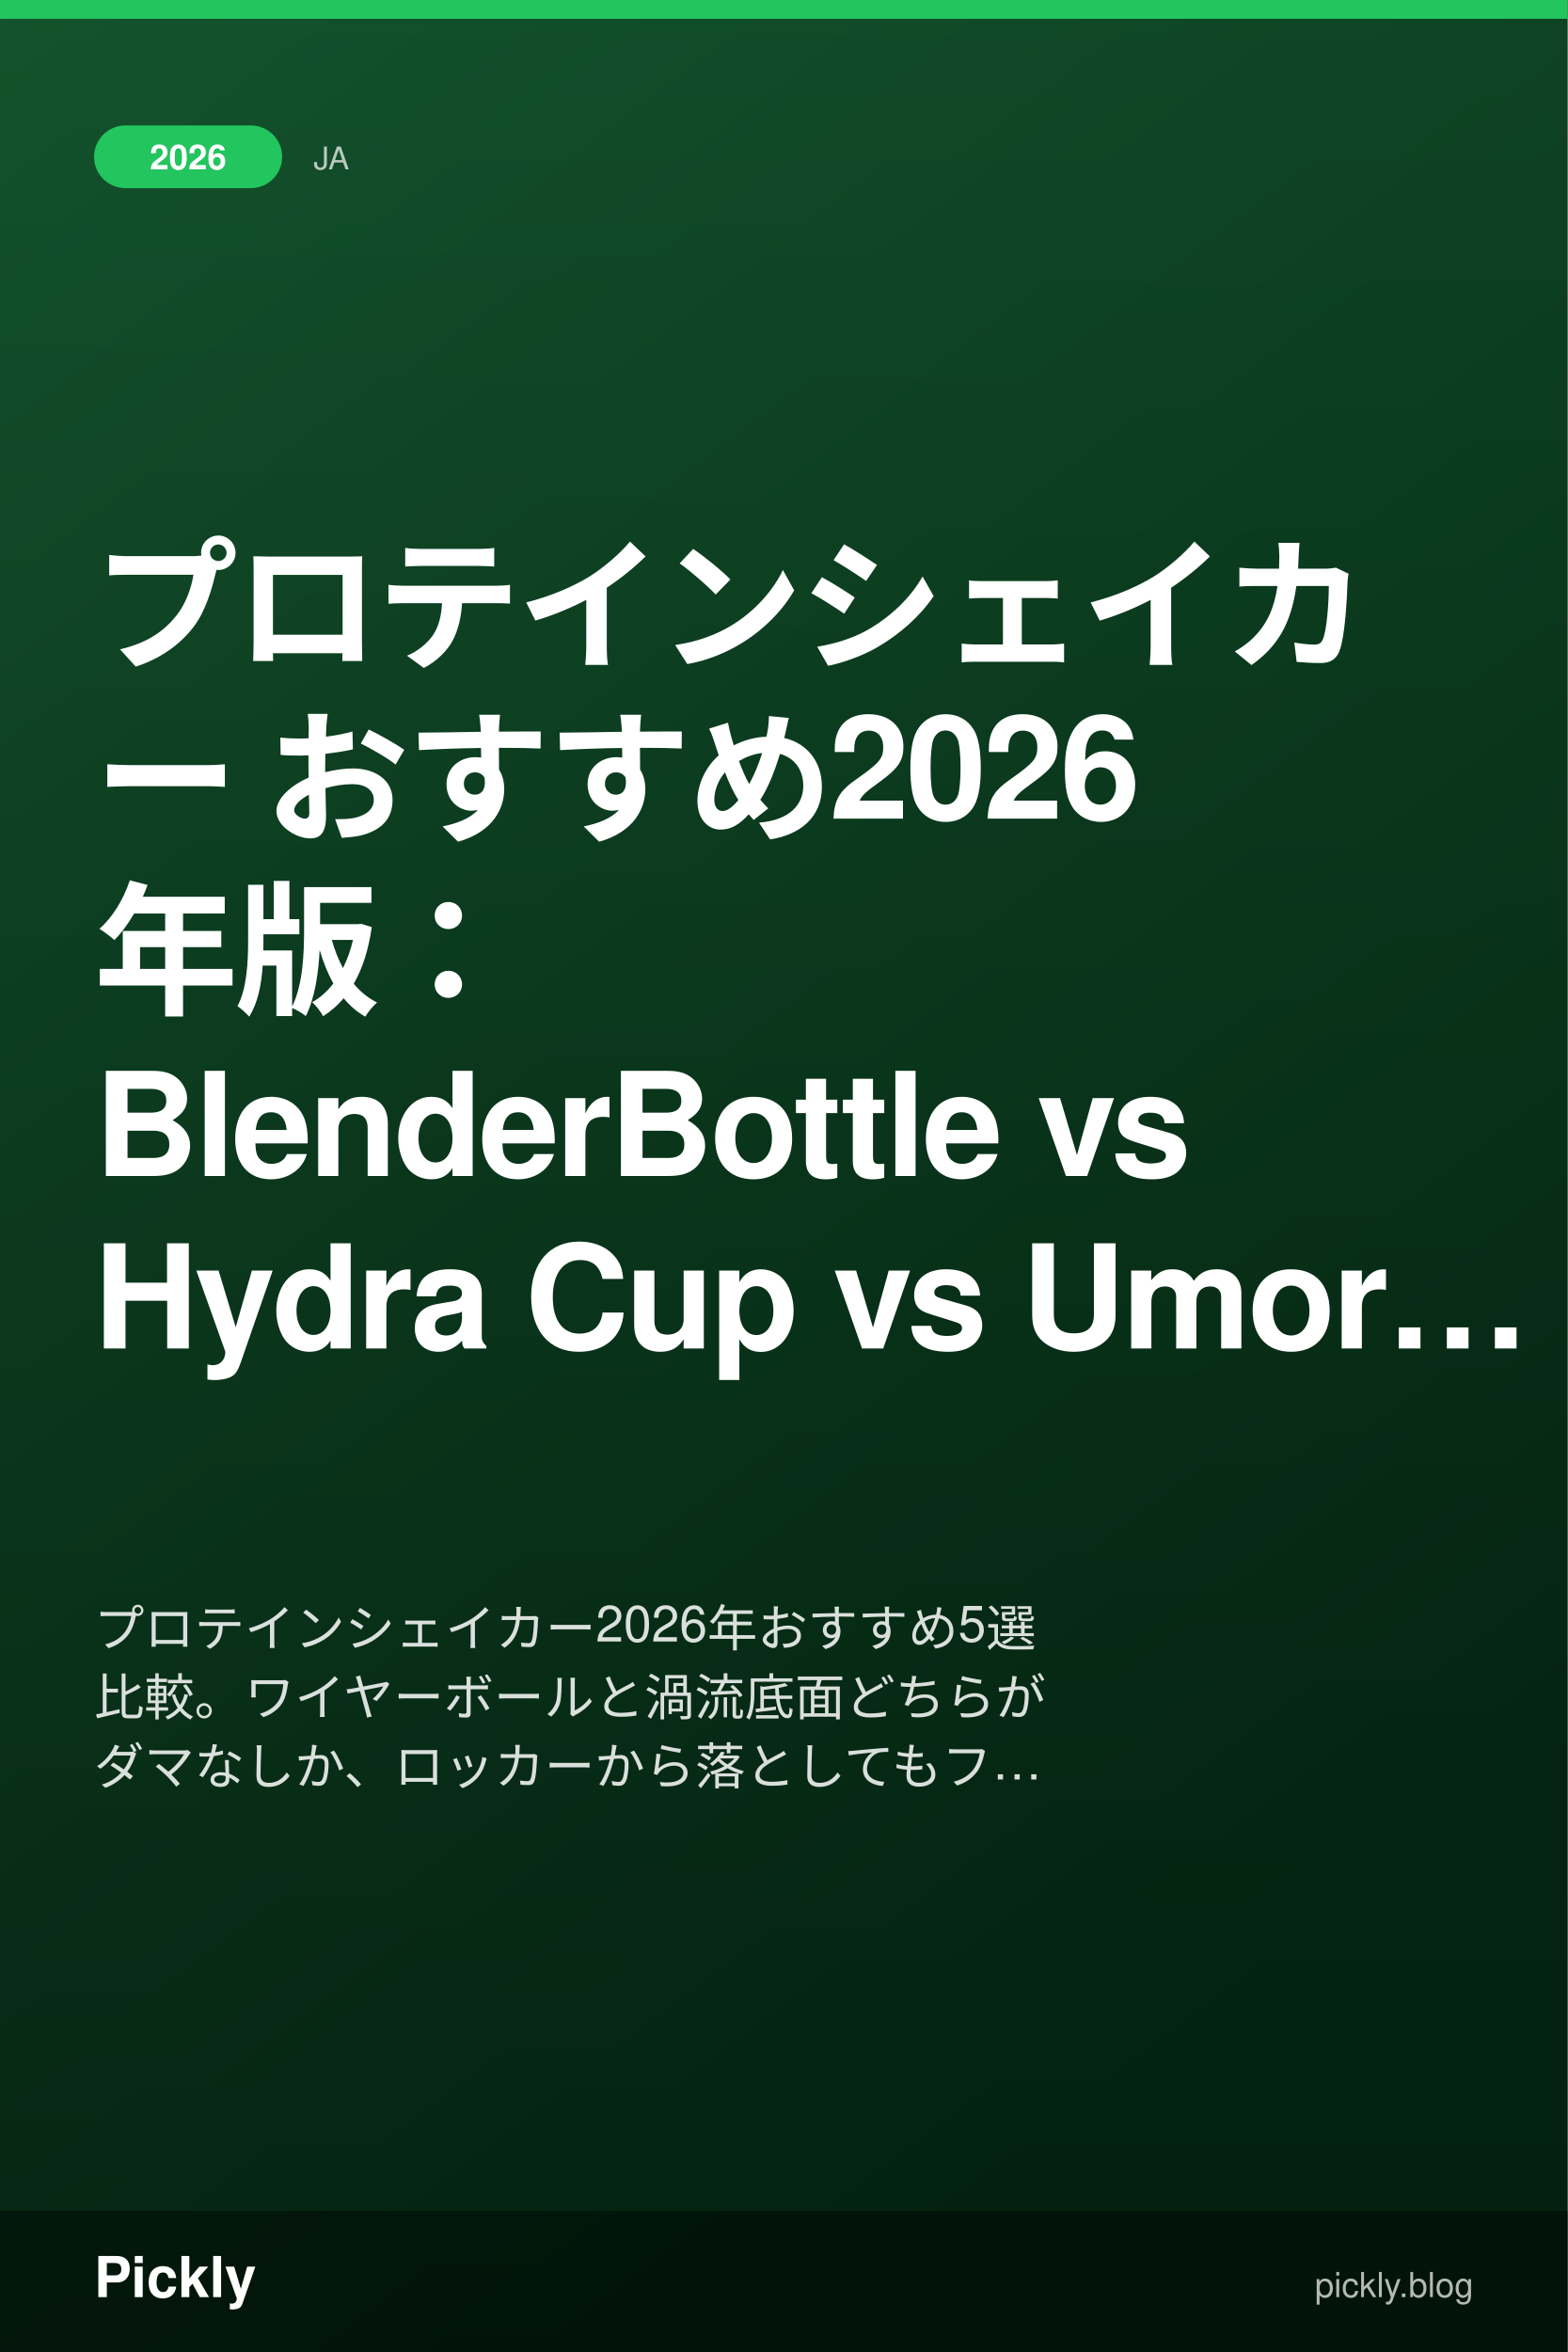
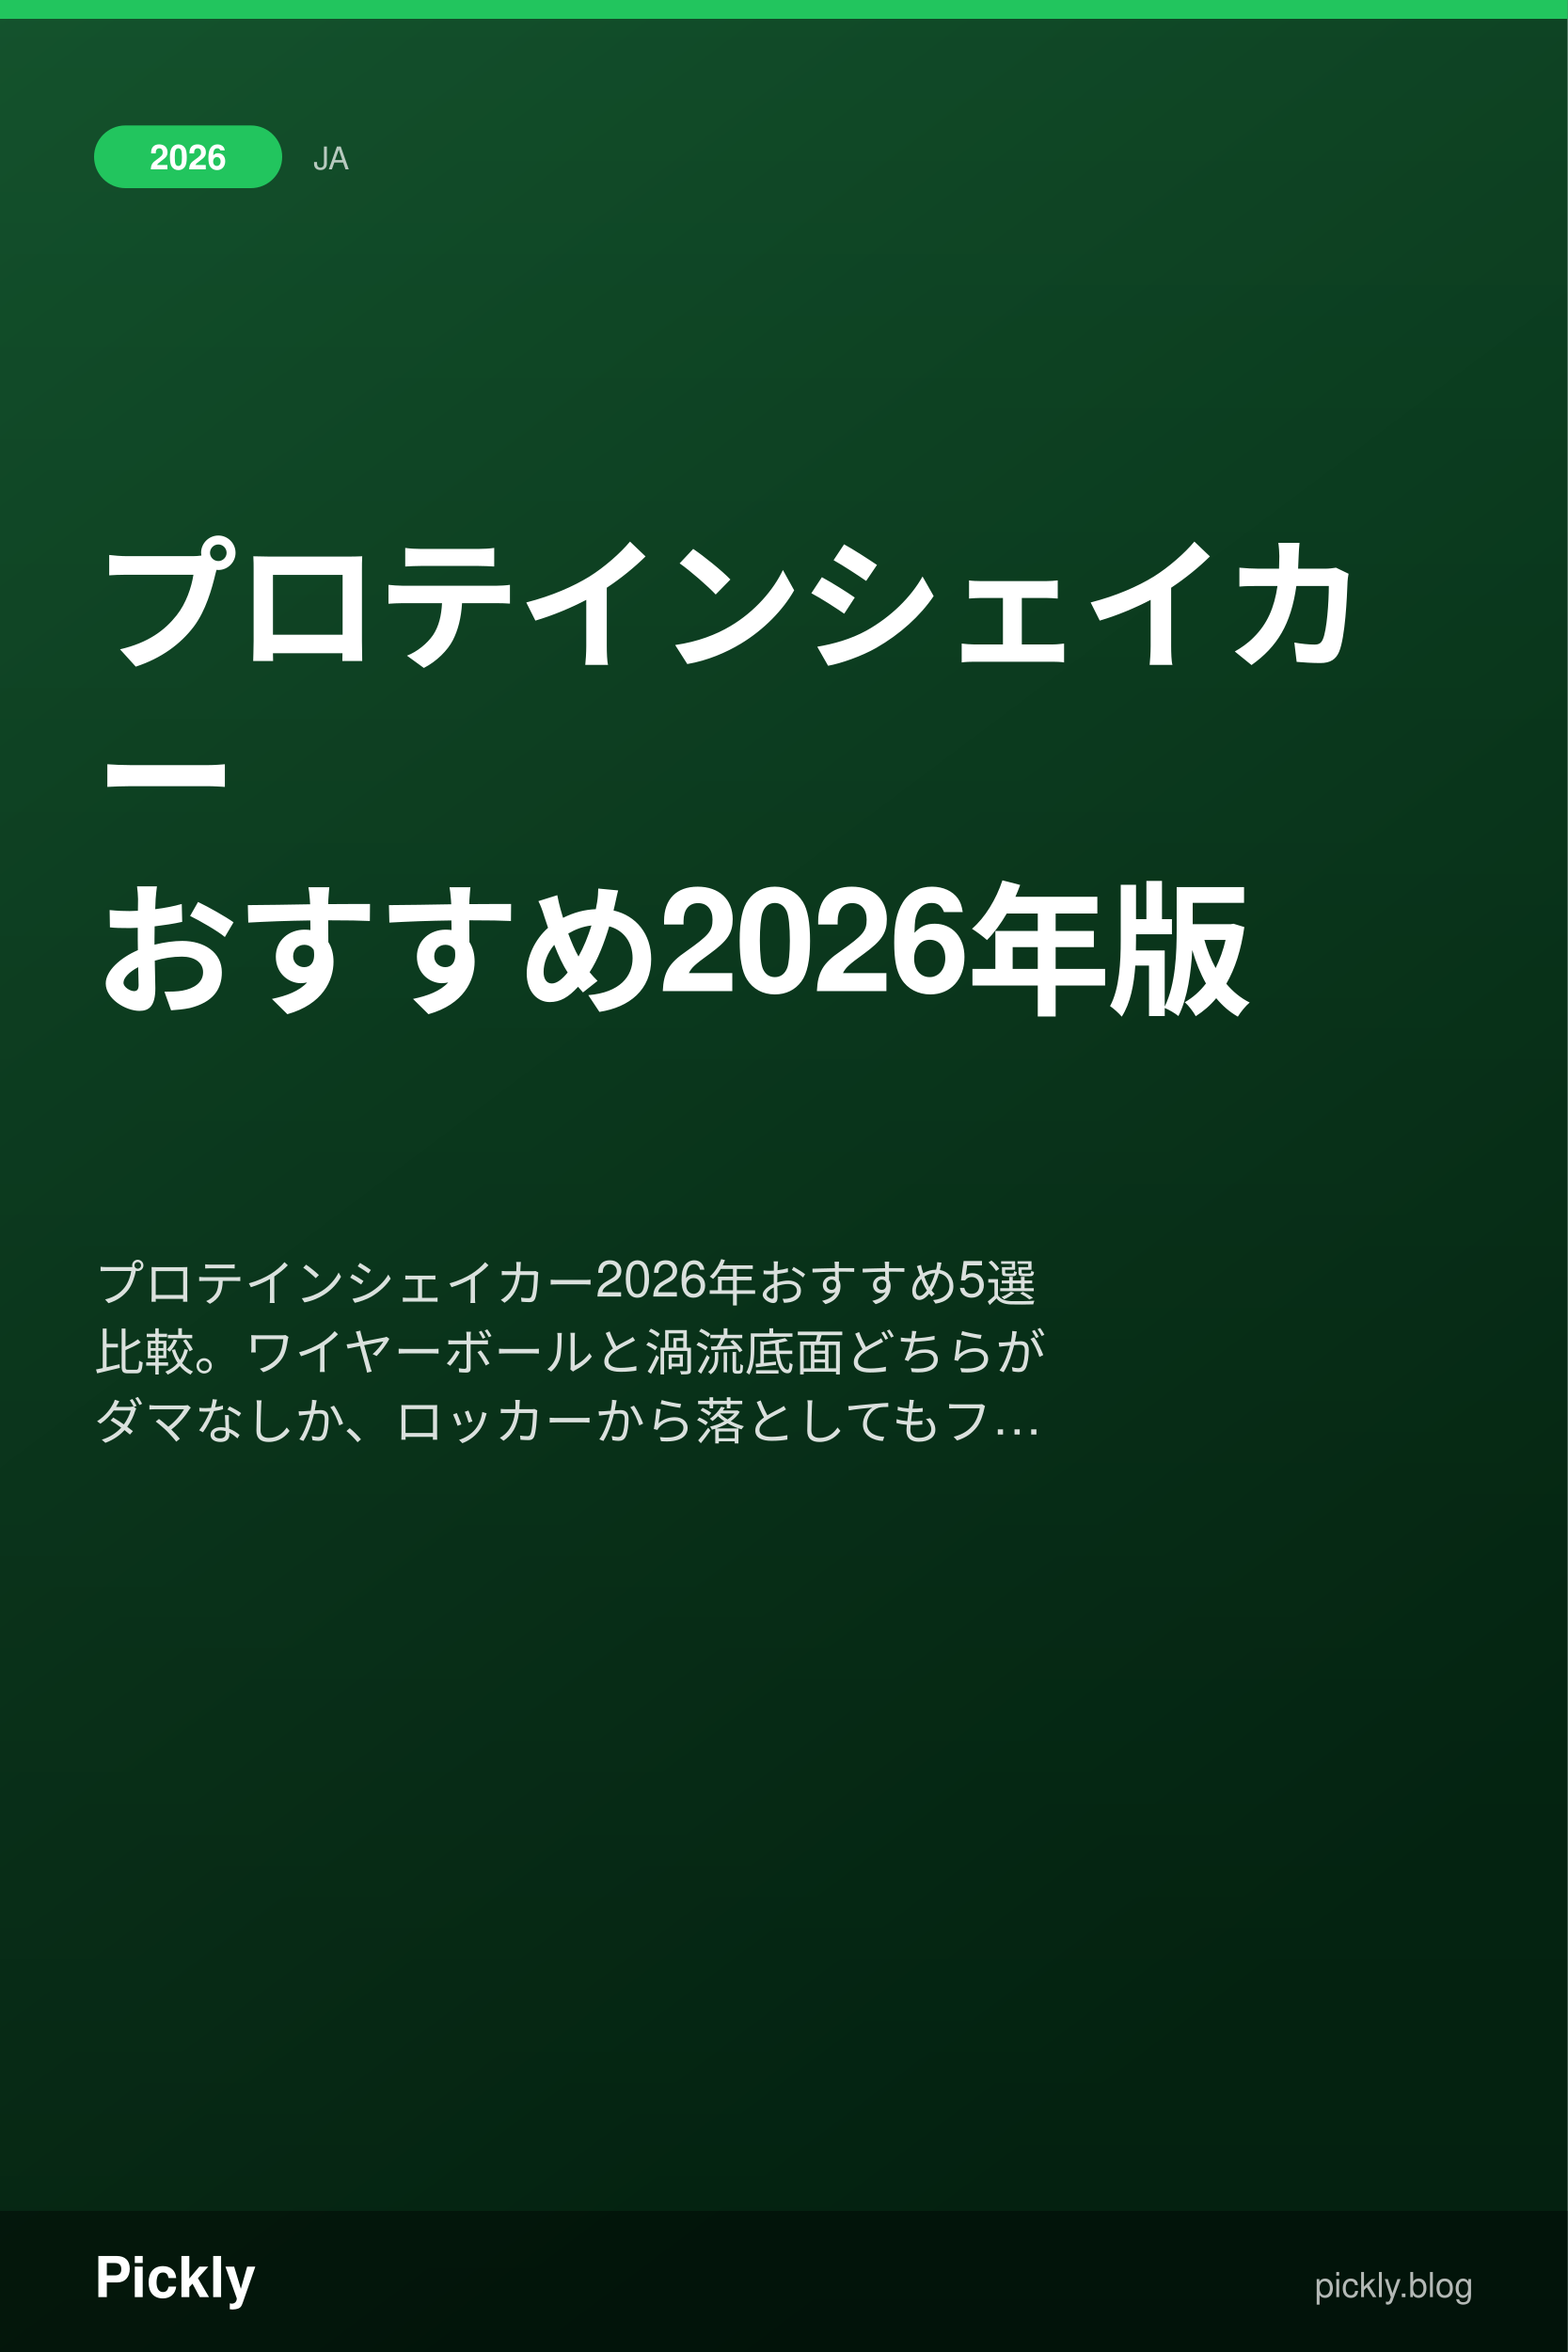
<svg xmlns="http://www.w3.org/2000/svg" width="1000" height="1500" viewBox="0 0 1000 1500">
  <defs>
    <linearGradient id="bg" x1="0" y1="0" x2="0.5" y2="1">
      <stop offset="0" stop-color="#14532d" />
      <stop offset="1" stop-color="#052e16" />
    </linearGradient>
    <linearGradient id="overlay" x1="0" y1="0" x2="0" y2="1">
      <stop offset="0" stop-color="rgba(0,0,0,0)" />
      <stop offset="1" stop-color="rgba(0,0,0,0.3)" />
    </linearGradient>
  </defs>
  <rect width="1000" height="1500" fill="url(#bg)" />
  <rect width="1000" height="1500" fill="url(#overlay)" />
  <rect x="0" y="0" width="1000" height="12" fill="#22c55e" />
  <rect x="60" y="80" width="120" height="40" rx="20" fill="#22c55e" />
  <text x="120" y="108" font-family="'Helvetica Neue', Helvetica, Arial, 'Hiragino Sans GB', 'Hiragino Sans', 'PingFang SC', 'PingFang TC', 'Apple SD Gothic Neo', 'Kohinoor Devanagari', 'Devanagari Sangam MN', 'Geeza Pro', 'SF Arabic', Thonburi, 'Sukhumvit Set', 'Arial Unicode MS', sans-serif" font-size="22" fill="#ffffff" font-weight="700" text-anchor="middle">2026</text>
  <text x="200" y="108" font-family="'Helvetica Neue', Helvetica, Arial, 'Hiragino Sans GB', 'Hiragino Sans', 'PingFang SC', 'PingFang TC', 'Apple SD Gothic Neo', 'Kohinoor Devanagari', 'Devanagari Sangam MN', 'Geeza Pro', 'SF Arabic', Thonburi, 'Sukhumvit Set', 'Arial Unicode MS', sans-serif" font-size="20" fill="rgba(255,255,255,0.7)" font-weight="500">JA</text>
  <text x="60" y="420" font-family="'Helvetica Neue', Helvetica, Arial, 'Hiragino Sans GB', 'Hiragino Sans', 'PingFang SC', 'PingFang TC', 'Apple SD Gothic Neo', 'Kohinoor Devanagari', 'Devanagari Sangam MN', 'Geeza Pro', 'SF Arabic', Thonburi, 'Sukhumvit Set', 'Arial Unicode MS', sans-serif" font-size="92" fill="#ffffff" font-weight="900" letter-spacing="-2" text-anchor="start">プロテインシェイカ</text>
-   <text x="60" y="530" font-family="'Helvetica Neue', Helvetica, Arial, 'Hiragino Sans GB', 'Hiragino Sans', 'PingFang SC', 'PingFang TC', 'Apple SD Gothic Neo', 'Kohinoor Devanagari', 'Devanagari Sangam MN', 'Geeza Pro', 'SF Arabic', Thonburi, 'Sukhumvit Set', 'Arial Unicode MS', sans-serif" font-size="92" fill="#ffffff" font-weight="900" letter-spacing="-2" text-anchor="start">ー おすすめ2026</text>
-   <text x="60" y="640" font-family="'Helvetica Neue', Helvetica, Arial, 'Hiragino Sans GB', 'Hiragino Sans', 'PingFang SC', 'PingFang TC', 'Apple SD Gothic Neo', 'Kohinoor Devanagari', 'Devanagari Sangam MN', 'Geeza Pro', 'SF Arabic', Thonburi, 'Sukhumvit Set', 'Arial Unicode MS', sans-serif" font-size="92" fill="#ffffff" font-weight="900" letter-spacing="-2" text-anchor="start">年版：</text>
-   <text x="60" y="750" font-family="'Helvetica Neue', Helvetica, Arial, 'Hiragino Sans GB', 'Hiragino Sans', 'PingFang SC', 'PingFang TC', 'Apple SD Gothic Neo', 'Kohinoor Devanagari', 'Devanagari Sangam MN', 'Geeza Pro', 'SF Arabic', Thonburi, 'Sukhumvit Set', 'Arial Unicode MS', sans-serif" font-size="92" fill="#ffffff" font-weight="900" letter-spacing="-2" text-anchor="start">BlenderBottle vs</text>
-   <text x="60" y="860" font-family="'Helvetica Neue', Helvetica, Arial, 'Hiragino Sans GB', 'Hiragino Sans', 'PingFang SC', 'PingFang TC', 'Apple SD Gothic Neo', 'Kohinoor Devanagari', 'Devanagari Sangam MN', 'Geeza Pro', 'SF Arabic', Thonburi, 'Sukhumvit Set', 'Arial Unicode MS', sans-serif" font-size="92" fill="#ffffff" font-weight="900" letter-spacing="-2" text-anchor="start">Hydra Cup vs Umor…</text>
-   <text x="60" y="1050" font-family="'Helvetica Neue', Helvetica, Arial, 'Hiragino Sans GB', 'Hiragino Sans', 'PingFang SC', 'PingFang TC', 'Apple SD Gothic Neo', 'Kohinoor Devanagari', 'Devanagari Sangam MN', 'Geeza Pro', 'SF Arabic', Thonburi, 'Sukhumvit Set', 'Arial Unicode MS', sans-serif" font-size="32" fill="rgba(255,255,255,0.85)" font-weight="400" text-anchor="start">プロテインシェイカー2026年おすすめ5選</text>
-   <text x="60" y="1094" font-family="'Helvetica Neue', Helvetica, Arial, 'Hiragino Sans GB', 'Hiragino Sans', 'PingFang SC', 'PingFang TC', 'Apple SD Gothic Neo', 'Kohinoor Devanagari', 'Devanagari Sangam MN', 'Geeza Pro', 'SF Arabic', Thonburi, 'Sukhumvit Set', 'Arial Unicode MS', sans-serif" font-size="32" fill="rgba(255,255,255,0.85)" font-weight="400" text-anchor="start">比較。ワイヤーボールと渦流底面どちらが</text>
-   <text x="60" y="1138" font-family="'Helvetica Neue', Helvetica, Arial, 'Hiragino Sans GB', 'Hiragino Sans', 'PingFang SC', 'PingFang TC', 'Apple SD Gothic Neo', 'Kohinoor Devanagari', 'Devanagari Sangam MN', 'Geeza Pro', 'SF Arabic', Thonburi, 'Sukhumvit Set', 'Arial Unicode MS', sans-serif" font-size="32" fill="rgba(255,255,255,0.85)" font-weight="400" text-anchor="start">ダマなしか、ロッカーから落としてもフ…</text>
+   <text x="60" y="530" font-family="'Helvetica Neue', Helvetica, Arial, 'Hiragino Sans GB', 'Hiragino Sans', 'PingFang SC', 'PingFang TC', 'Apple SD Gothic Neo', 'Kohinoor Devanagari', 'Devanagari Sangam MN', 'Geeza Pro', 'SF Arabic', Thonburi, 'Sukhumvit Set', 'Arial Unicode MS', sans-serif" font-size="92" fill="#ffffff" font-weight="900" letter-spacing="-2" text-anchor="start">ー</text>
+   <text x="60" y="640" font-family="'Helvetica Neue', Helvetica, Arial, 'Hiragino Sans GB', 'Hiragino Sans', 'PingFang SC', 'PingFang TC', 'Apple SD Gothic Neo', 'Kohinoor Devanagari', 'Devanagari Sangam MN', 'Geeza Pro', 'SF Arabic', Thonburi, 'Sukhumvit Set', 'Arial Unicode MS', sans-serif" font-size="92" fill="#ffffff" font-weight="900" letter-spacing="-2" text-anchor="start">おすすめ2026年版</text>
+   <text x="60" y="830" font-family="'Helvetica Neue', Helvetica, Arial, 'Hiragino Sans GB', 'Hiragino Sans', 'PingFang SC', 'PingFang TC', 'Apple SD Gothic Neo', 'Kohinoor Devanagari', 'Devanagari Sangam MN', 'Geeza Pro', 'SF Arabic', Thonburi, 'Sukhumvit Set', 'Arial Unicode MS', sans-serif" font-size="32" fill="rgba(255,255,255,0.85)" font-weight="400" text-anchor="start">プロテインシェイカー2026年おすすめ5選</text>
+   <text x="60" y="874" font-family="'Helvetica Neue', Helvetica, Arial, 'Hiragino Sans GB', 'Hiragino Sans', 'PingFang SC', 'PingFang TC', 'Apple SD Gothic Neo', 'Kohinoor Devanagari', 'Devanagari Sangam MN', 'Geeza Pro', 'SF Arabic', Thonburi, 'Sukhumvit Set', 'Arial Unicode MS', sans-serif" font-size="32" fill="rgba(255,255,255,0.85)" font-weight="400" text-anchor="start">比較。ワイヤーボールと渦流底面どちらが</text>
+   <text x="60" y="918" font-family="'Helvetica Neue', Helvetica, Arial, 'Hiragino Sans GB', 'Hiragino Sans', 'PingFang SC', 'PingFang TC', 'Apple SD Gothic Neo', 'Kohinoor Devanagari', 'Devanagari Sangam MN', 'Geeza Pro', 'SF Arabic', Thonburi, 'Sukhumvit Set', 'Arial Unicode MS', sans-serif" font-size="32" fill="rgba(255,255,255,0.85)" font-weight="400" text-anchor="start">ダマなしか、ロッカーから落としてもフ…</text>
  <rect x="0" y="1410" width="1000" height="90" fill="rgba(0,0,0,0.4)" />
  <text x="60" y="1465" font-family="'Helvetica Neue', Helvetica, Arial, 'Hiragino Sans GB', 'Hiragino Sans', 'PingFang SC', 'PingFang TC', 'Apple SD Gothic Neo', 'Kohinoor Devanagari', 'Devanagari Sangam MN', 'Geeza Pro', 'SF Arabic', Thonburi, 'Sukhumvit Set', 'Arial Unicode MS', sans-serif" font-size="36" fill="#ffffff" font-weight="800">Pickly</text>
  <text x="940" y="1465" font-family="'Helvetica Neue', Helvetica, Arial, 'Hiragino Sans GB', 'Hiragino Sans', 'PingFang SC', 'PingFang TC', 'Apple SD Gothic Neo', 'Kohinoor Devanagari', 'Devanagari Sangam MN', 'Geeza Pro', 'SF Arabic', Thonburi, 'Sukhumvit Set', 'Arial Unicode MS', sans-serif" font-size="22" fill="rgba(255,255,255,0.7)" font-weight="500" text-anchor="end">pickly.blog</text>
</svg>
